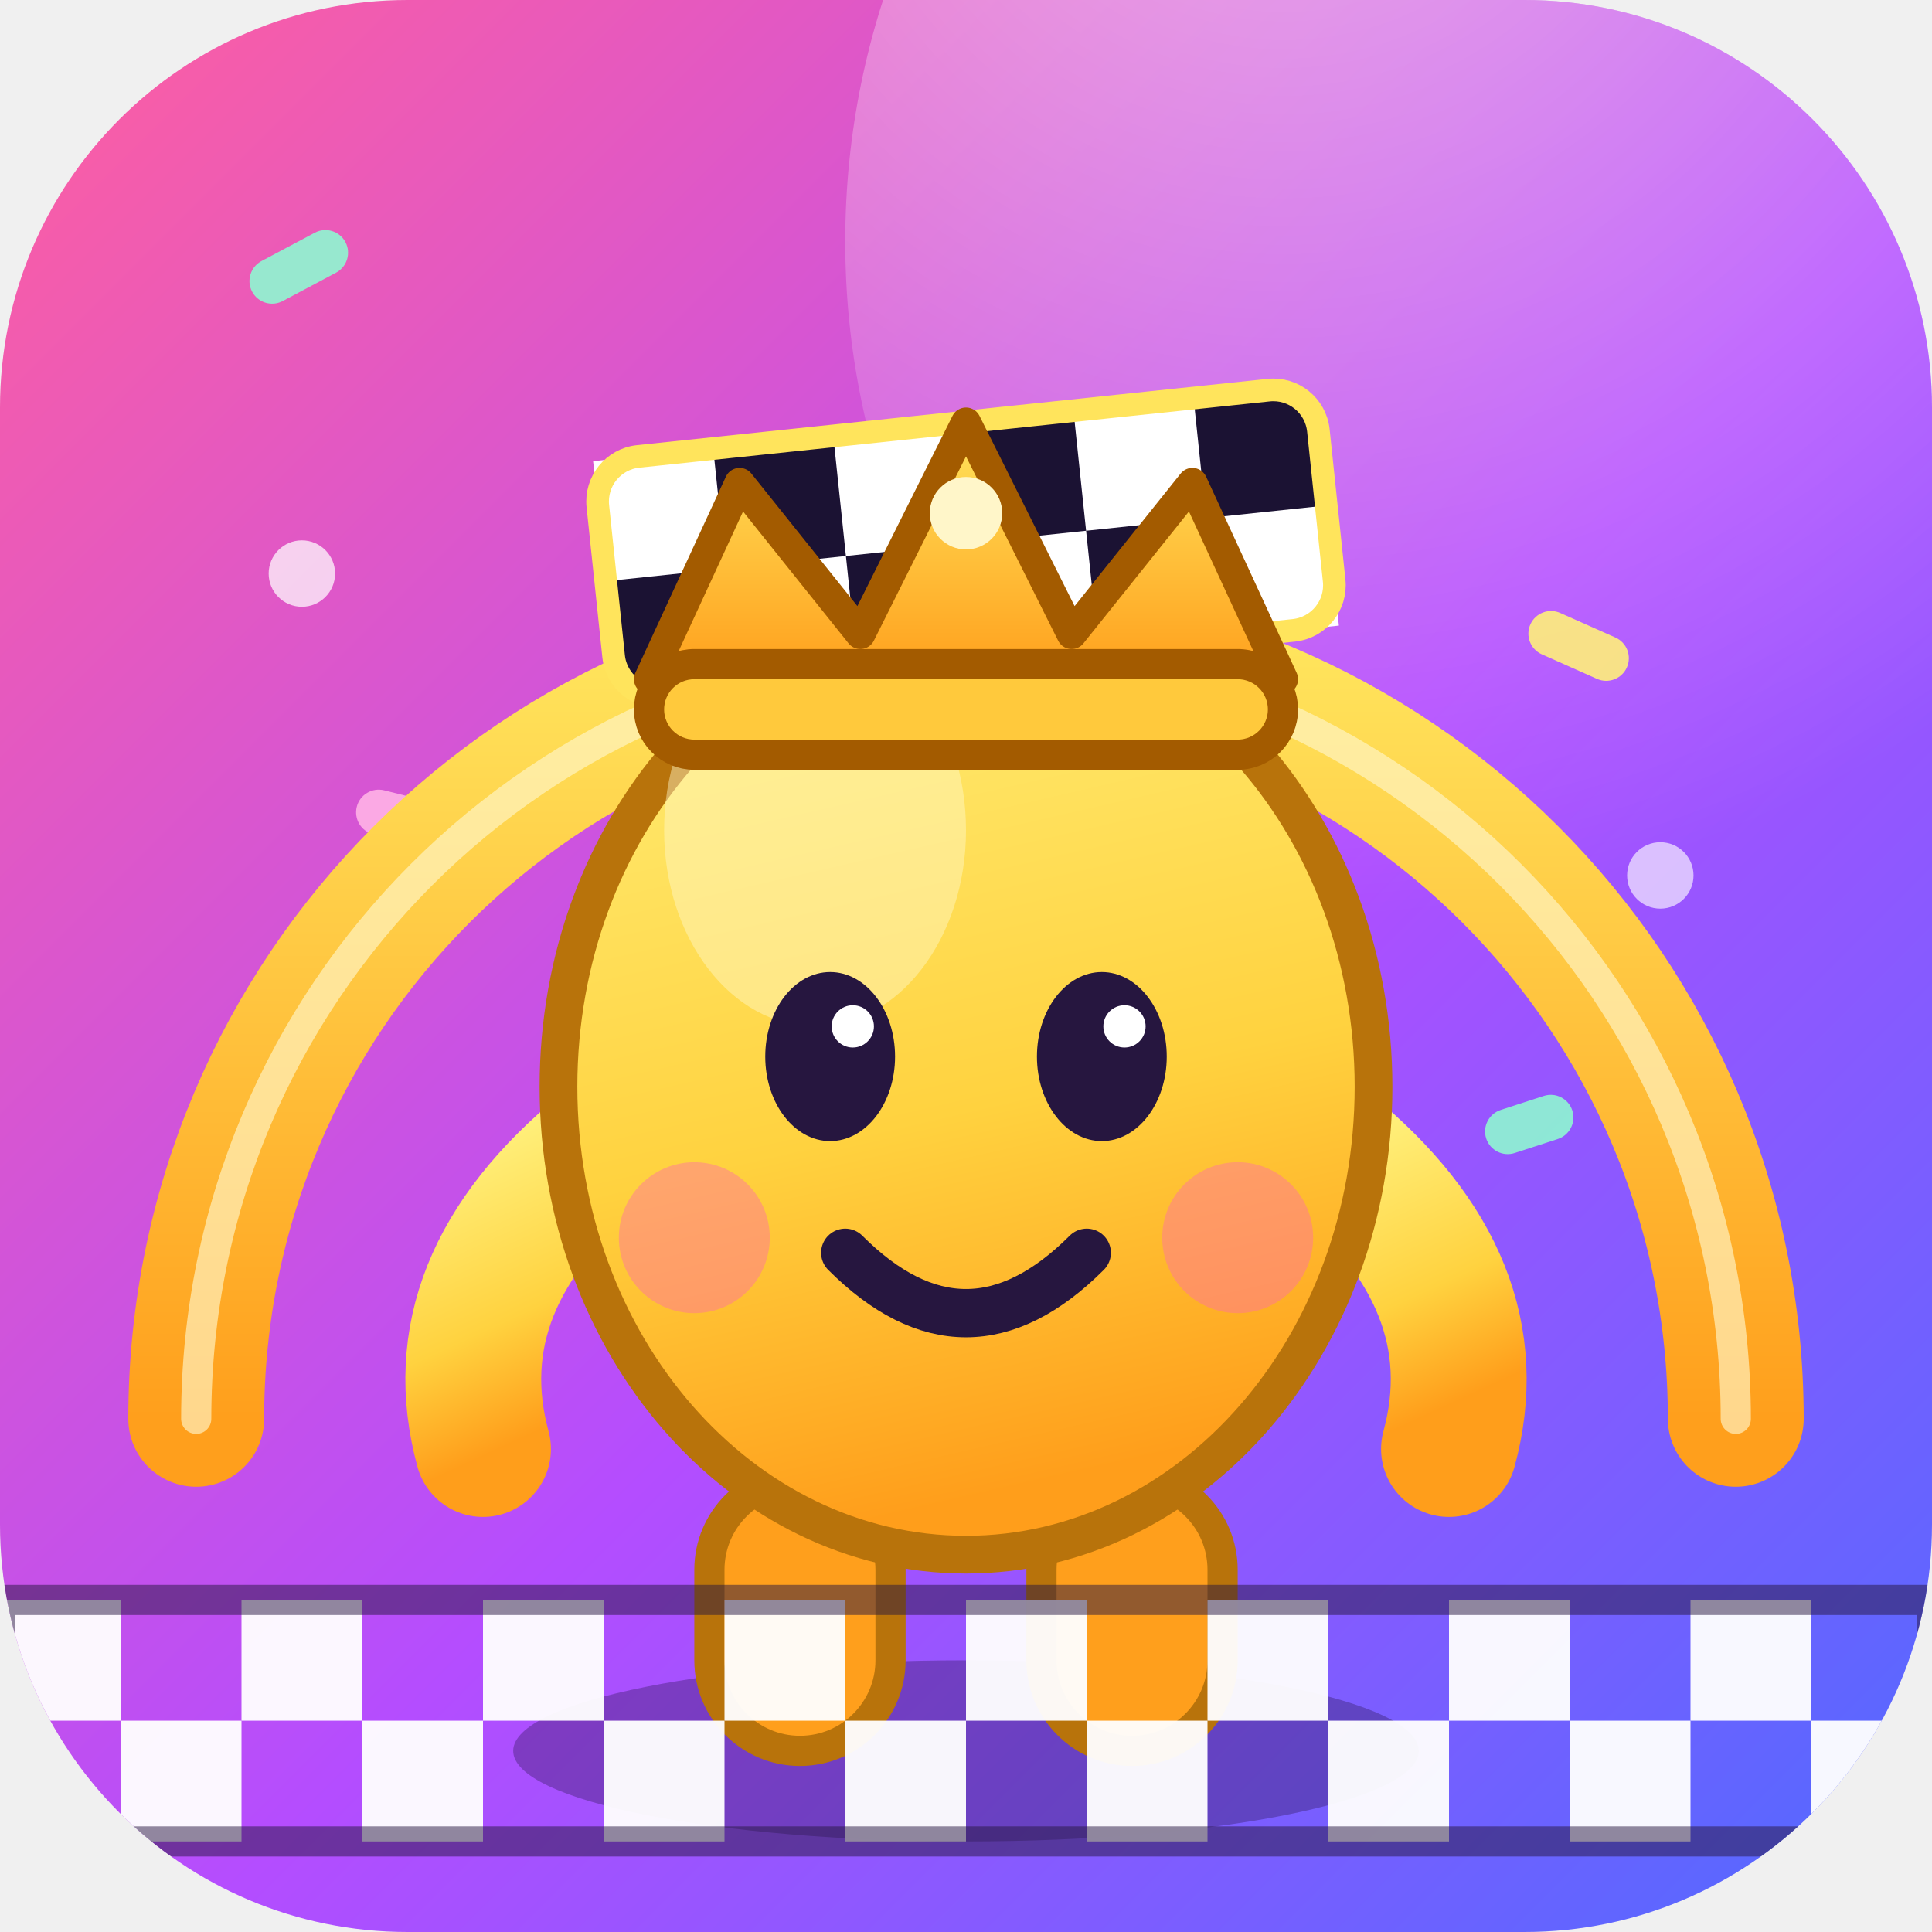
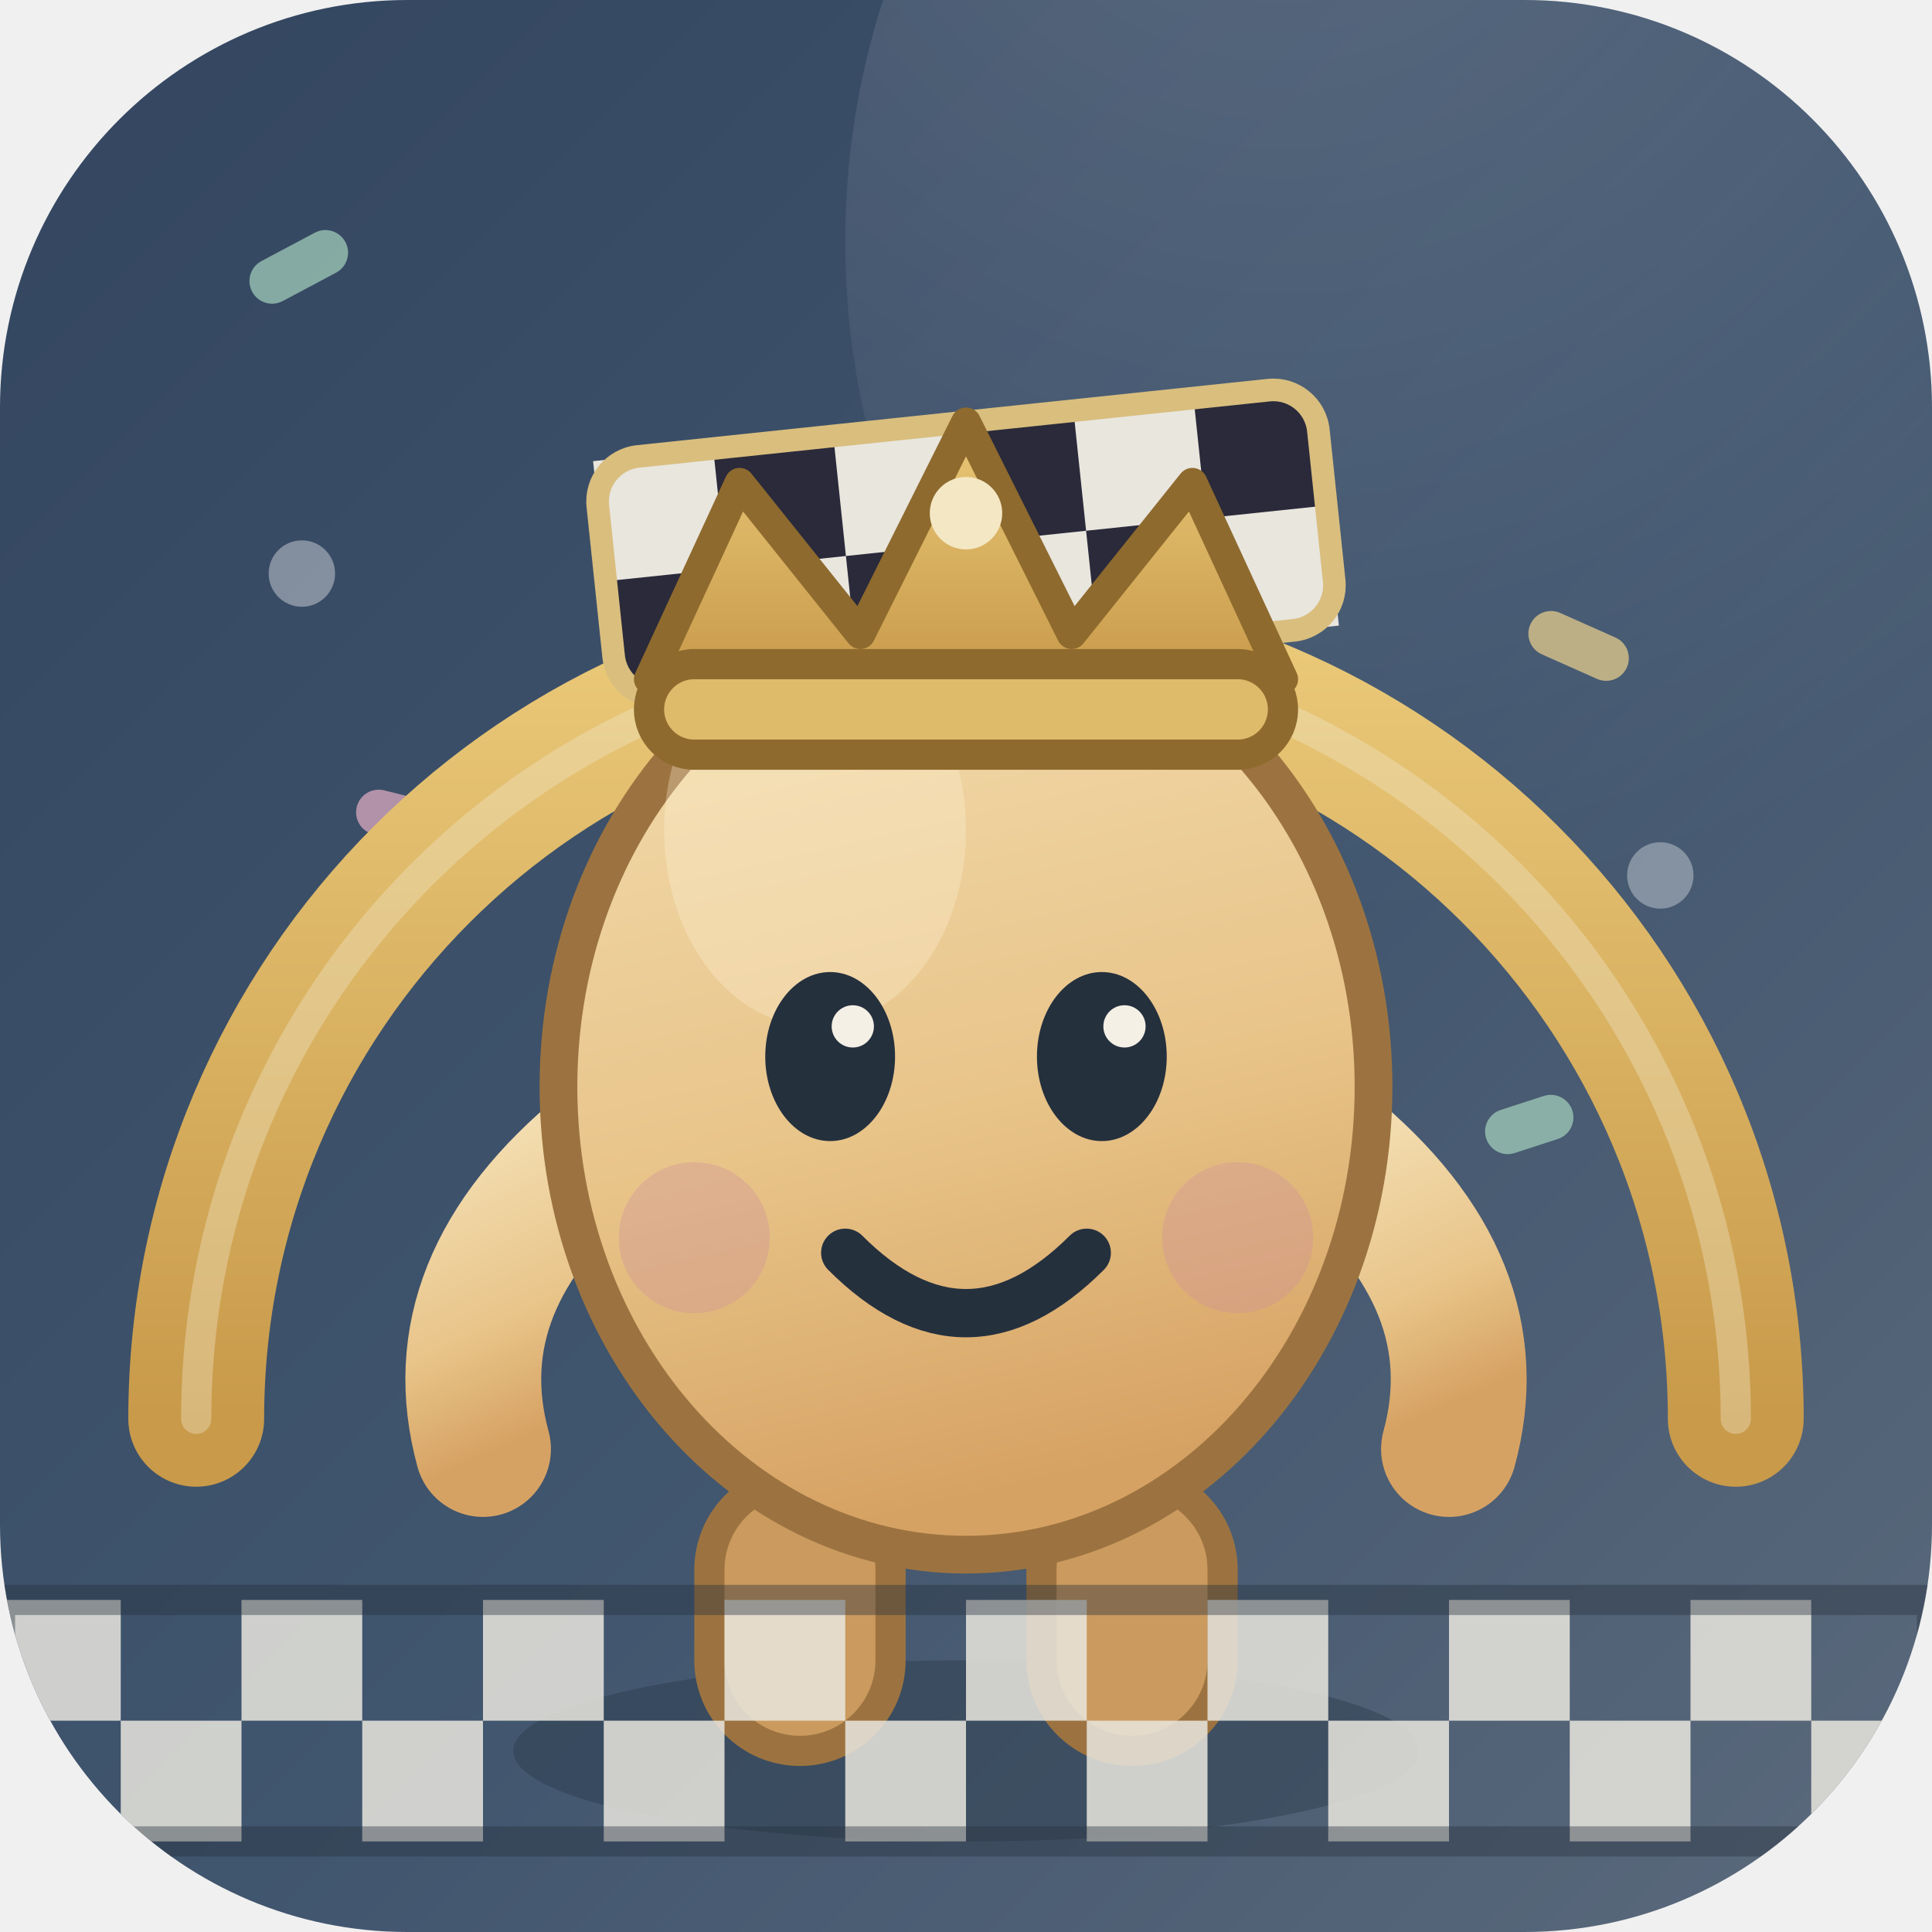
<svg xmlns="http://www.w3.org/2000/svg" width="128" height="128" viewBox="0 0 128 128">
  <defs>
    <linearGradient id="bg" x1="0" y1="0" x2="1" y2="1">
-       <stop offset="0" stop-color="#FF5F9E" />
-       <stop offset="0.55" stop-color="#B44DFF" />
-       <stop offset="1" stop-color="#4C6BFF" />
+       <stop offset="0" stop-color="#33455F" />
+       <stop offset="0.55" stop-color="#40556E" />
+       <stop offset="1" stop-color="#5C6A7C" />
    </linearGradient>
    <linearGradient id="gold" x1="0" y1="0" x2="0" y2="1">
-       <stop offset="0" stop-color="#FFE45C" />
-       <stop offset="1" stop-color="#FF9F1C" />
+       <stop offset="0" stop-color="#E9C878" />
+       <stop offset="1" stop-color="#C89A4A" />
    </linearGradient>
    <linearGradient id="body" x1="0" y1="0" x2="0.2" y2="1">
-       <stop offset="0" stop-color="#FFEF7A" />
-       <stop offset="0.6" stop-color="#FFD23F" />
-       <stop offset="1" stop-color="#FF9E1B" />
+       <stop offset="0" stop-color="#F3DDB0" />
+       <stop offset="0.6" stop-color="#E8C489" />
+       <stop offset="1" stop-color="#D6A263" />
    </linearGradient>
    <radialGradient id="shine" cx="0.28" cy="0.18" r="0.75">
-       <stop offset="0" stop-color="#FFFFFF" stop-opacity="0.5" />
+       <stop offset="0" stop-color="#FFFFFF" stop-opacity="0.16" />
      <stop offset="1" stop-color="#FFFFFF" stop-opacity="0" />
    </radialGradient>
    <clipPath id="frame">
      <rect width="128" height="128" rx="27" />
    </clipPath>
  </defs>
  <g clip-path="url(#frame)">
    <rect width="128" height="128" fill="url(#bg)" />
    <circle cx="108" cy="16" r="52" fill="url(#shine)" />
-     <g opacity="0.9">
-       <rect x="16" y="18" width="7" height="3" rx="1.5" fill="#8EF7D1" transform="rotate(-28 16 18)" />
-       <rect x="102" y="40" width="7" height="3" rx="1.5" fill="#FFEF7A" transform="rotate(24 102 40)" />
-       <rect x="24" y="52" width="6" height="3" rx="1.5" fill="#FFB3E6" transform="rotate(14 24 52)" />
-       <rect x="98" y="74" width="6" height="3" rx="1.5" fill="#8EF7D1" transform="rotate(-18 98 74)" />
-       <circle cx="20" cy="38" r="2.2" fill="#FFFFFF" opacity="0.8" />
-       <circle cx="110" cy="58" r="2.2" fill="#FFFFFF" opacity="0.7" />
+     <g opacity="0.75">
+       <rect x="16" y="18" width="7" height="3" rx="1.5" fill="#9FCBB8" transform="rotate(-28 16 18)" />
+       <rect x="102" y="40" width="7" height="3" rx="1.5" fill="#E3CB8C" transform="rotate(24 102 40)" />
+       <rect x="24" y="52" width="6" height="3" rx="1.5" fill="#D9A8BE" transform="rotate(14 24 52)" />
+       <rect x="98" y="74" width="6" height="3" rx="1.5" fill="#9FCBB8" transform="rotate(-18 98 74)" />
+       <circle cx="20" cy="38" r="2.2" fill="#FFFFFF" opacity="0.5" />
+       <circle cx="110" cy="58" r="2.2" fill="#FFFFFF" opacity="0.45" />
    </g>
    <path d="M13 94 A51 51 0 0 1 115 94" fill="none" stroke="url(#gold)" stroke-width="9" stroke-linecap="round" />
-     <path d="M13 94 A51 51 0 0 1 115 94" fill="none" stroke="#FFF6C9" stroke-width="2" stroke-linecap="round" opacity="0.65" />
+     <path d="M13 94 A51 51 0 0 1 115 94" fill="none" stroke="#F1E4C2" stroke-width="2" stroke-linecap="round" opacity="0.4" />
    <g transform="translate(40 28) rotate(-6 24 8)">
-       <rect x="0" y="0" width="48" height="16" rx="3" fill="#1B1233" />
-       <g fill="#FFFFFF">
+       <rect x="0" y="0" width="48" height="16" rx="3" fill="#2A2A3A" />
+       <g fill="#E9E6DE">
        <rect x="0" y="0" width="8" height="8" />
        <rect x="16" y="0" width="8" height="8" />
        <rect x="32" y="0" width="8" height="8" />
        <rect x="8" y="8" width="8" height="8" />
        <rect x="24" y="8" width="8" height="8" />
        <rect x="40" y="8" width="8" height="8" />
      </g>
-       <rect x="0" y="0" width="48" height="16" rx="3" fill="none" stroke="#FFE45C" stroke-width="1.5" />
+       <rect x="0" y="0" width="48" height="16" rx="3" fill="none" stroke="#D9BE7E" stroke-width="1.5" />
    </g>
-     <ellipse cx="64" cy="116" rx="30" ry="6" fill="#2B1550" opacity="0.35" />
-     <rect x="47" y="98" width="12" height="18" rx="6" fill="#FF9F1C" stroke="#B8730B" stroke-width="2" />
-     <rect x="69" y="98" width="12" height="18" rx="6" fill="#FF9F1C" stroke="#B8730B" stroke-width="2" />
+     <ellipse cx="64" cy="116" rx="30" ry="6" fill="#22303F" opacity="0.35" />
+     <rect x="47" y="98" width="12" height="18" rx="6" fill="#CB9A5E" stroke="#9C7340" stroke-width="2" />
+     <rect x="69" y="98" width="12" height="18" rx="6" fill="#CB9A5E" stroke="#9C7340" stroke-width="2" />
    <path d="M40 76 q-11 9 -8 20" fill="none" stroke="url(#body)" stroke-width="9" stroke-linecap="round" />
    <path d="M88 76 q11 9 8 20" fill="none" stroke="url(#body)" stroke-width="9" stroke-linecap="round" />
-     <ellipse cx="64" cy="72" rx="27" ry="31" fill="url(#body)" stroke="#B8730B" stroke-width="2.5" />
-     <ellipse cx="54" cy="55" rx="10" ry="13" fill="#FFF8C9" opacity="0.45" />
-     <ellipse cx="55" cy="70" rx="4.3" ry="5.6" fill="#26163F" />
-     <ellipse cx="73" cy="70" rx="4.3" ry="5.6" fill="#26163F" />
-     <circle cx="56.5" cy="68" r="1.4" fill="#FFFFFF" />
-     <circle cx="74.5" cy="68" r="1.4" fill="#FFFFFF" />
-     <circle cx="46" cy="82" r="5" fill="#FF6FA5" opacity="0.45" />
-     <circle cx="82" cy="82" r="5" fill="#FF6FA5" opacity="0.45" />
-     <path d="M56 83 q8 8 16 0" fill="none" stroke="#26163F" stroke-width="3.2" stroke-linecap="round" />
-     <path d="M43 45 L49 32 L57 42 L64 28 L71 42 L79 32 L85 45 Z" fill="url(#gold)" stroke="#A35B00" stroke-width="2" stroke-linejoin="round" />
-     <rect x="43" y="44" width="42" height="6" rx="3" fill="#FFC93C" stroke="#A35B00" stroke-width="2" />
-     <circle cx="64" cy="34" r="2.4" fill="#FFF6C9" />
+     <ellipse cx="64" cy="72" rx="27" ry="31" fill="url(#body)" stroke="#9C7340" stroke-width="2.5" />
+     <ellipse cx="54" cy="55" rx="10" ry="13" fill="#FFF4D9" opacity="0.3" />
+     <ellipse cx="55" cy="70" rx="4.3" ry="5.6" fill="#25303D" />
+     <ellipse cx="73" cy="70" rx="4.3" ry="5.6" fill="#25303D" />
+     <circle cx="56.5" cy="68" r="1.4" fill="#F4F0E6" />
+     <circle cx="74.5" cy="68" r="1.4" fill="#F4F0E6" />
+     <circle cx="46" cy="82" r="5" fill="#CE8E9C" opacity="0.35" />
+     <circle cx="82" cy="82" r="5" fill="#CE8E9C" opacity="0.35" />
+     <path d="M56 83 q8 8 16 0" fill="none" stroke="#25303D" stroke-width="3.2" stroke-linecap="round" />
+     <path d="M43 45 L49 32 L57 42 L64 28 L71 42 L79 32 L85 45 Z" fill="url(#gold)" stroke="#8E6A2E" stroke-width="2" stroke-linejoin="round" />
+     <rect x="43" y="44" width="42" height="6" rx="3" fill="#DDBB6B" stroke="#8E6A2E" stroke-width="2" />
+     <circle cx="64" cy="34" r="2.4" fill="#F4E7C4" />
    <g transform="translate(0 106)">
-       <g fill="#FFFFFF" opacity="0.95">
+       <g fill="#E9E6DE" opacity="0.85">
        <rect x="0" y="0" width="8" height="8" />
        <rect x="16" y="0" width="8" height="8" />
        <rect x="32" y="0" width="8" height="8" />
        <rect x="48" y="0" width="8" height="8" />
        <rect x="64" y="0" width="8" height="8" />
        <rect x="80" y="0" width="8" height="8" />
        <rect x="96" y="0" width="8" height="8" />
        <rect x="112" y="0" width="8" height="8" />
        <rect x="8" y="8" width="8" height="8" />
        <rect x="24" y="8" width="8" height="8" />
        <rect x="40" y="8" width="8" height="8" />
        <rect x="56" y="8" width="8" height="8" />
        <rect x="72" y="8" width="8" height="8" />
        <rect x="88" y="8" width="8" height="8" />
        <rect x="104" y="8" width="8" height="8" />
        <rect x="120" y="8" width="8" height="8" />
      </g>
-       <rect x="0" y="0" width="128" height="16" fill="none" stroke="#26163F" stroke-width="2" opacity="0.5" />
+       <rect x="0" y="0" width="128" height="16" fill="none" stroke="#25303D" stroke-width="2" opacity="0.4" />
    </g>
  </g>
</svg>
